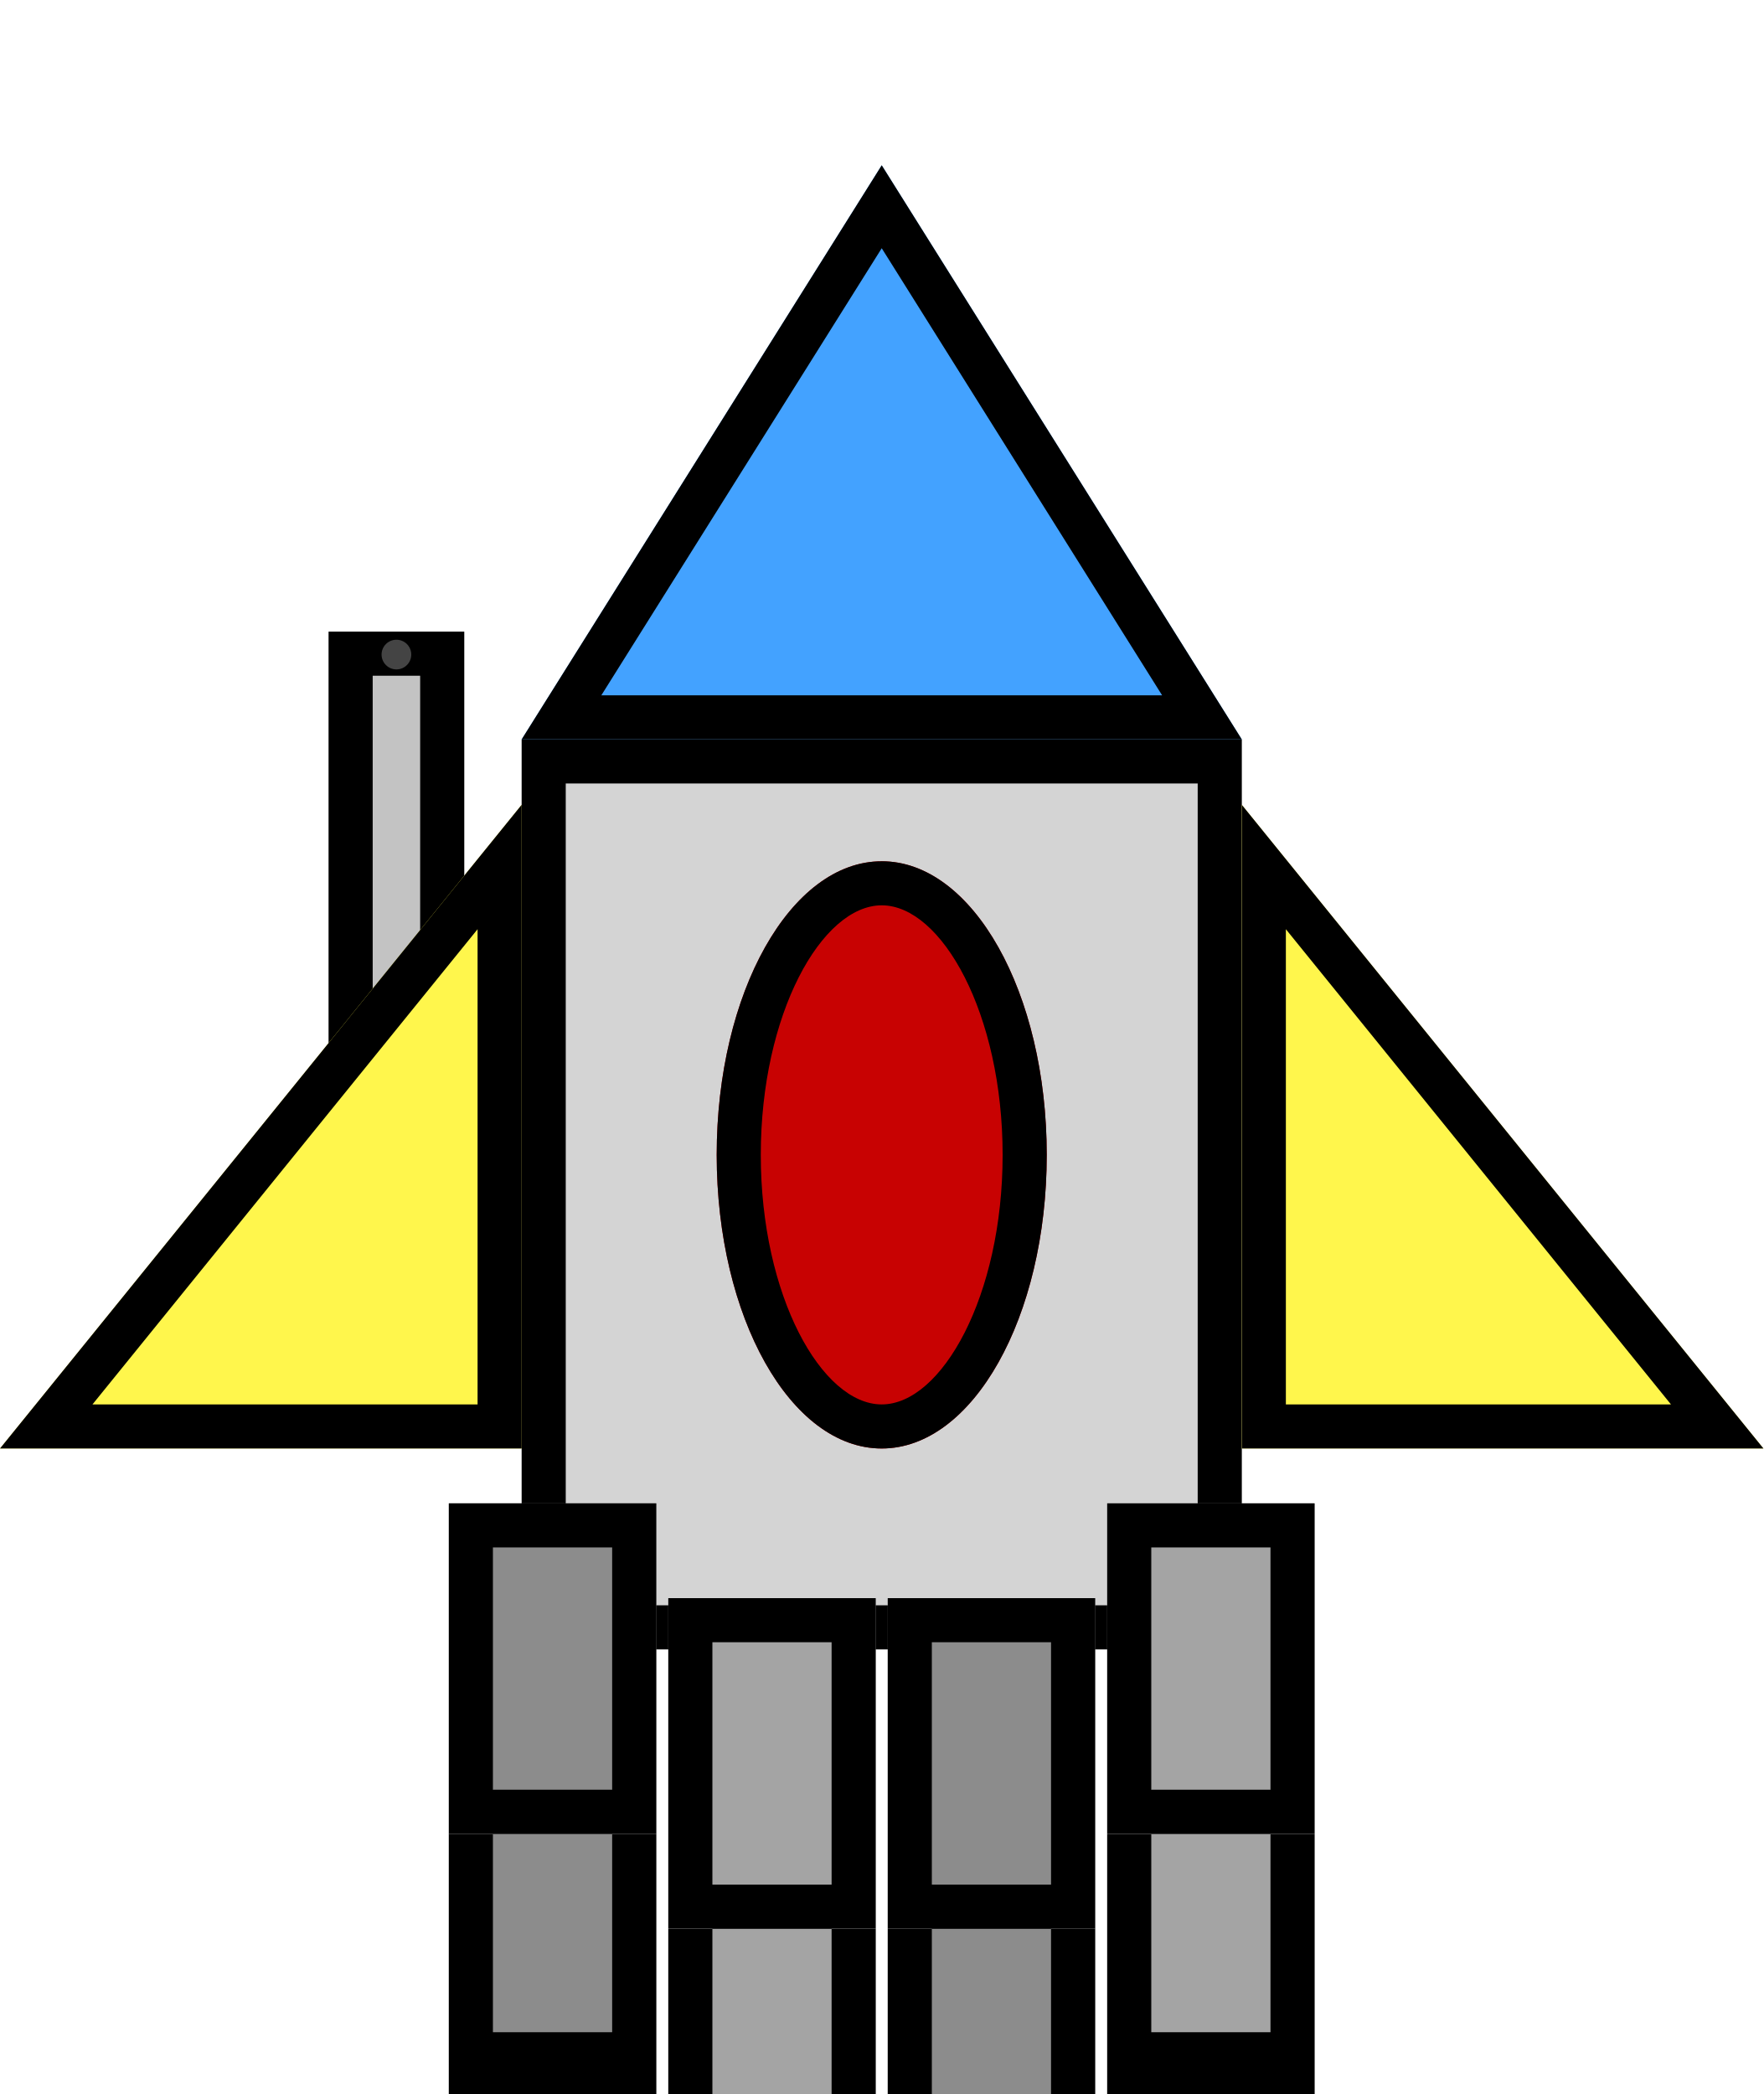
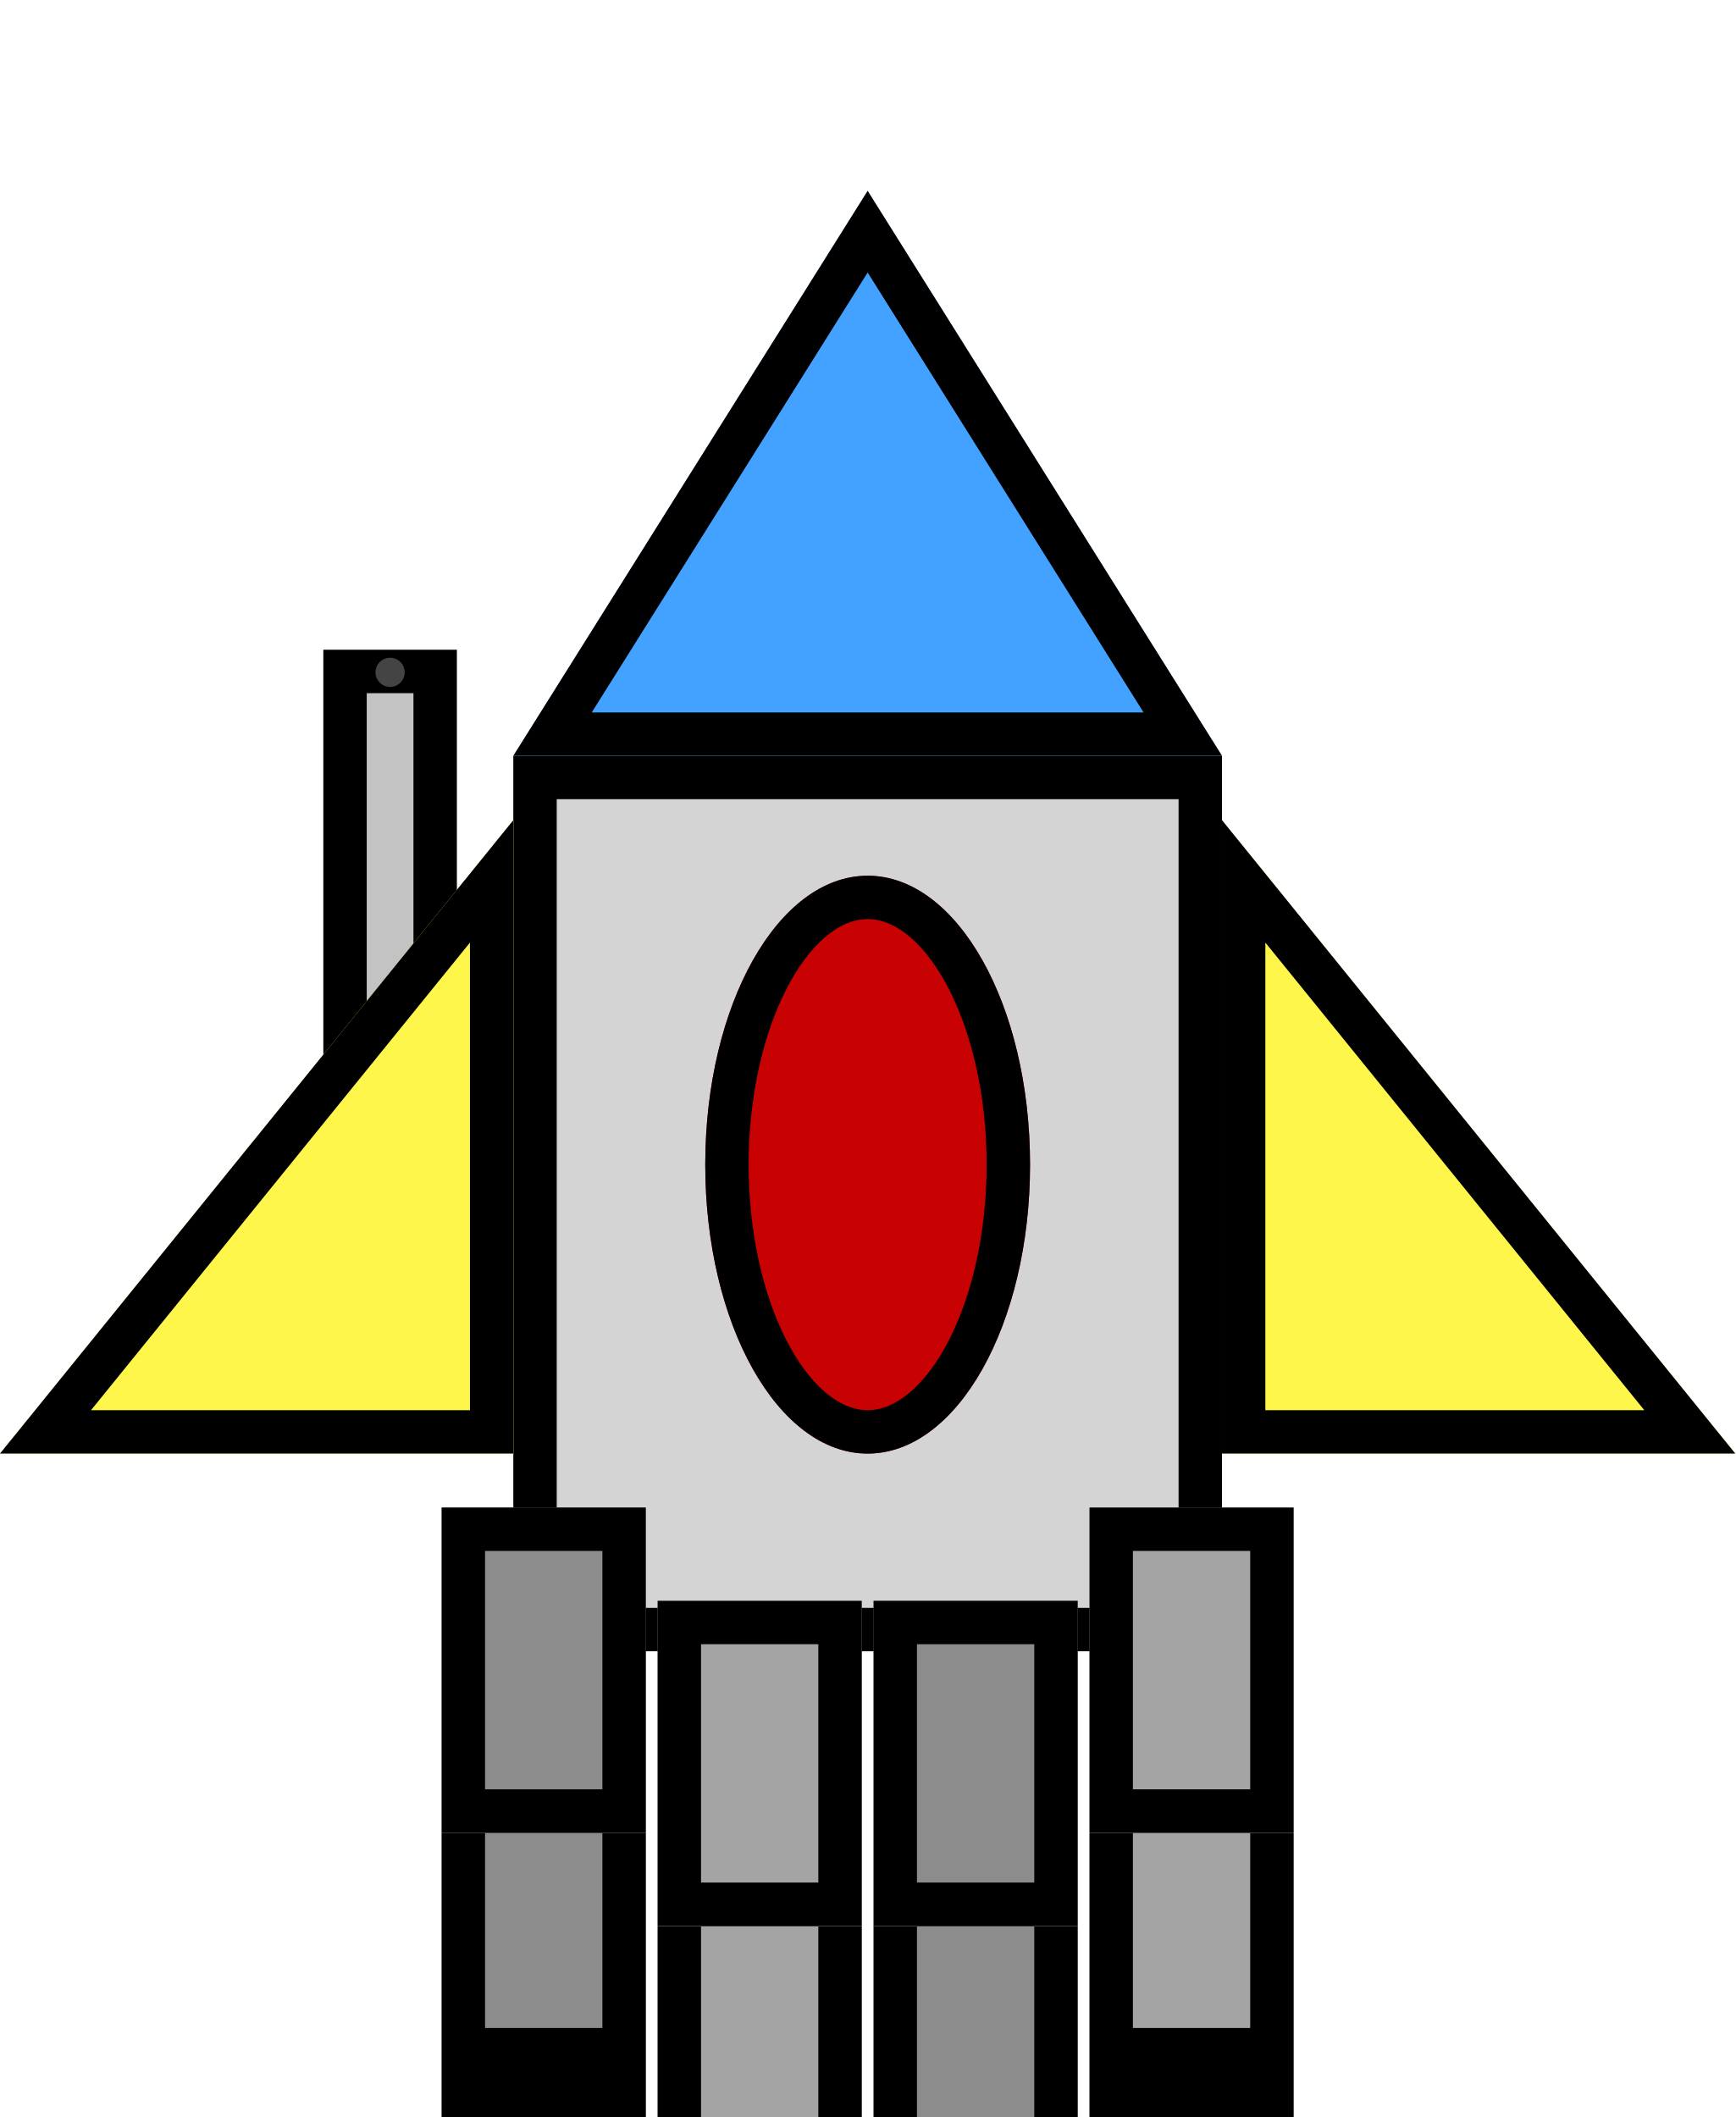
- <svg xmlns="http://www.w3.org/2000/svg" version="1.1" x="0" y="0" width="50" height="59.373" viewBox="0, 0, 50, 50">
+ <svg xmlns="http://www.w3.org/2000/svg" version="1.1" x="0" y="0" width="50" height="61" viewBox="0, 0, 50, 50">
  <g class="spaceship">
    <g class="gun">
+      <path d="M13.163,13.223 L9.317,13.223 L9.317,29.834 L13.163,29.834 L13.163,13.223 z" fill="#C3C3C3" />
+      <path d="M13.163,13.223 L13.163,29.834 L9.317,29.834 L9.317,13.223 L13.163,13.223 z M11.913,14.473 L10.567,14.473 L10.567,28.584 L11.913,28.584 L11.913,14.473 z" fill="#000000" />
+    </g>
    <g>
      <path d="M14.791,16.278 L35.209,16.278 L35.209,42.08 L14.791,42.08 L14.791,16.278 z" fill="#D4D4D4" />
      <path d="M35.209,16.278 L35.209,42.08 L14.791,42.08 L14.791,16.278 L35.209,16.278 z M33.959,17.528 L16.041,17.528 L16.041,40.83 L33.959,40.83 L33.959,17.528 z" fill="#000000" />
    </g>
    <g>
      <path d="M14.791,16.278 L25,-0 L35.209,16.278 z" fill="#43A2FF" />
      <path d="M25,0 L35.209,16.278 L14.791,16.278 L25,0 z M25,2.352 L17.05,15.028 L32.95,15.028 L25,2.352 z" fill="#000000" />
    </g>
    <g>
      <path d="M12.726,37.939 L18.607,37.939 L18.607,47.312 L12.726,47.312 L12.726,37.939 z" fill="#8C8C8C" />
      <path d="M18.607,37.939 L18.607,47.312 L12.726,47.312 L12.726,37.939 L18.607,37.939 z M17.357,39.189 L13.976,39.189 L13.976,46.062 L17.357,46.062 L17.357,39.189 z" fill="#000000" />
    </g>
    <g>
      <path d="M18.949,40.627 L24.829,40.627 L24.829,50 L18.949,50 L18.949,40.627 z" fill="#A4A4A4" />
      <path d="M24.829,40.627 L24.829,50 L18.949,50 L18.949,40.627 L24.829,40.627 z M23.579,41.877 L20.199,41.877 L20.199,48.75 L23.579,48.75 L23.579,41.877 z" fill="#000000" />
    </g>
    <g>
      <path d="M25.171,40.627 L31.051,40.627 L31.051,50 L25.171,50 L25.171,40.627 z" fill="#8C8C8C" />
      <path d="M31.051,40.627 L31.051,50 L25.171,50 L25.171,40.627 L31.051,40.627 z M29.801,41.877 L26.421,41.877 L26.421,48.75 L29.801,48.75 L29.801,41.877 z" fill="#000000" />
    </g>
    <g>
      <path d="M31.393,37.939 L37.274,37.939 L37.274,47.312 L31.393,47.312 L31.393,37.939 z" fill="#A4A4A4" />
      <path d="M37.273,37.939 L37.273,47.312 L31.393,47.312 L31.393,37.939 L37.273,37.939 z M36.023,39.189 L32.643,39.189 L32.643,46.062 L36.023,46.062 L36.023,39.189 z" fill="#000000" />
    </g>
    <g>
      <path d="M12.726,47.312 L18.607,47.312 L18.607,56.685 L12.726,56.685 L12.726,47.312 z" fill="#8C8C8C" />
      <path d="M18.607,47.312 L18.607,56.685 L12.726,56.685 L12.726,47.312 L18.607,47.312 z M17.357,46.062 L13.976,46.062 L13.976,52.935 L17.357,52.935 L17.357,46.062 z" fill="#000000" />
    </g>
    <g>
      <path d="M18.949,50 L24.829,50 L24.829,59.373 L18.949,59.373 L18.949,50 z" fill="#A4A4A4" />
      <path d="M24.829,50 L24.829,59.373 L18.949,59.373 L18.949,50 L24.829,50 z M23.579,48.75 L20.199,48.75 L20.199,55.623 L23.579,55.623 L23.579,48.75 z" fill="#000000" />
    </g>
    <g>
      <path d="M25.171,50 L31.051,50 L31.051,59.373 L25.171,59.373 L25.171,50 z" fill="#8C8C8C" />
      <path d="M31.051,50 L31.051,59.373 L25.171,59.373 L25.171,50 L31.051,50 z M29.801,48.75 L26.421,48.75 L26.421,55.623 L29.801,55.623 L29.801,48.75 z" fill="#000000" />
    </g>
    <g>
      <path d="M31.393,47.312 L37.274,47.312 L37.274,56.685 L31.393,56.685 L31.393,47.312 z" fill="#A4A4A4" />
      <path d="M37.273,47.312 L37.273,56.685 L31.393,56.685 L31.393,47.312 L37.273,47.312 z M36.023,46.062 L32.643,46.062 L32.643,52.935 L36.023,52.935 L36.023,46.062 z" fill="#000000" />
    </g>
    <g>
      <path d="M25,36.384 C22.416,36.384 20.321,32.657 20.321,28.059 C20.321,23.461 22.416,19.734 25,19.734 C27.584,19.734 29.679,23.461 29.679,28.059 C29.679,32.657 27.584,36.384 25,36.384 z" fill="#C80202" />
      <path d="M25,19.733 C27.584,19.734 29.679,23.461 29.679,28.059 C29.679,32.657 27.584,36.384 25,36.384 C22.416,36.384 20.321,32.657 20.321,28.059 C20.321,23.461 22.416,19.734 25,19.734 z M25,20.983 C23.3,20.984 21.571,24.059 21.571,28.059 C21.571,32.058 23.3,35.134 25,35.134 C26.7,35.134 28.429,32.058 28.428,28.059 C28.429,24.059 26.7,20.984 25,20.983 z" fill="#000000" />
    </g>
    <g>
      <path d="M35.209,18.132 L50,36.384 L35.209,36.384 z" fill="#FFF64C" />
      <path d="M35.209,18.132 L50,36.384 L35.209,36.384 L35.209,18.132 z M36.459,21.66 L36.459,35.134 L47.378,35.134 L36.459,21.66 z" fill="#000000" />
    </g>
    <g>
      <path d="M14.791,18.132 L0,36.384 L14.791,36.384 z" fill="#FFF64C" />
      <path d="M14.791,18.132 L14.791,36.384 L0,36.384 L14.791,18.132 z M13.541,21.66 L2.622,35.134 L13.541,35.134 L13.541,21.66 z" fill="#000000" />
    </g>
    <path d="M11.24,14.294 C11.008,14.294 10.819,14.105 10.819,13.873 C10.819,13.64 11.008,13.452 11.24,13.452 C11.472,13.452 11.661,13.64 11.661,13.873 C11.661,14.105 11.472,14.294 11.24,14.294 z" fill="#444444" class="bullet_spawn" />
  </g>
</svg>
